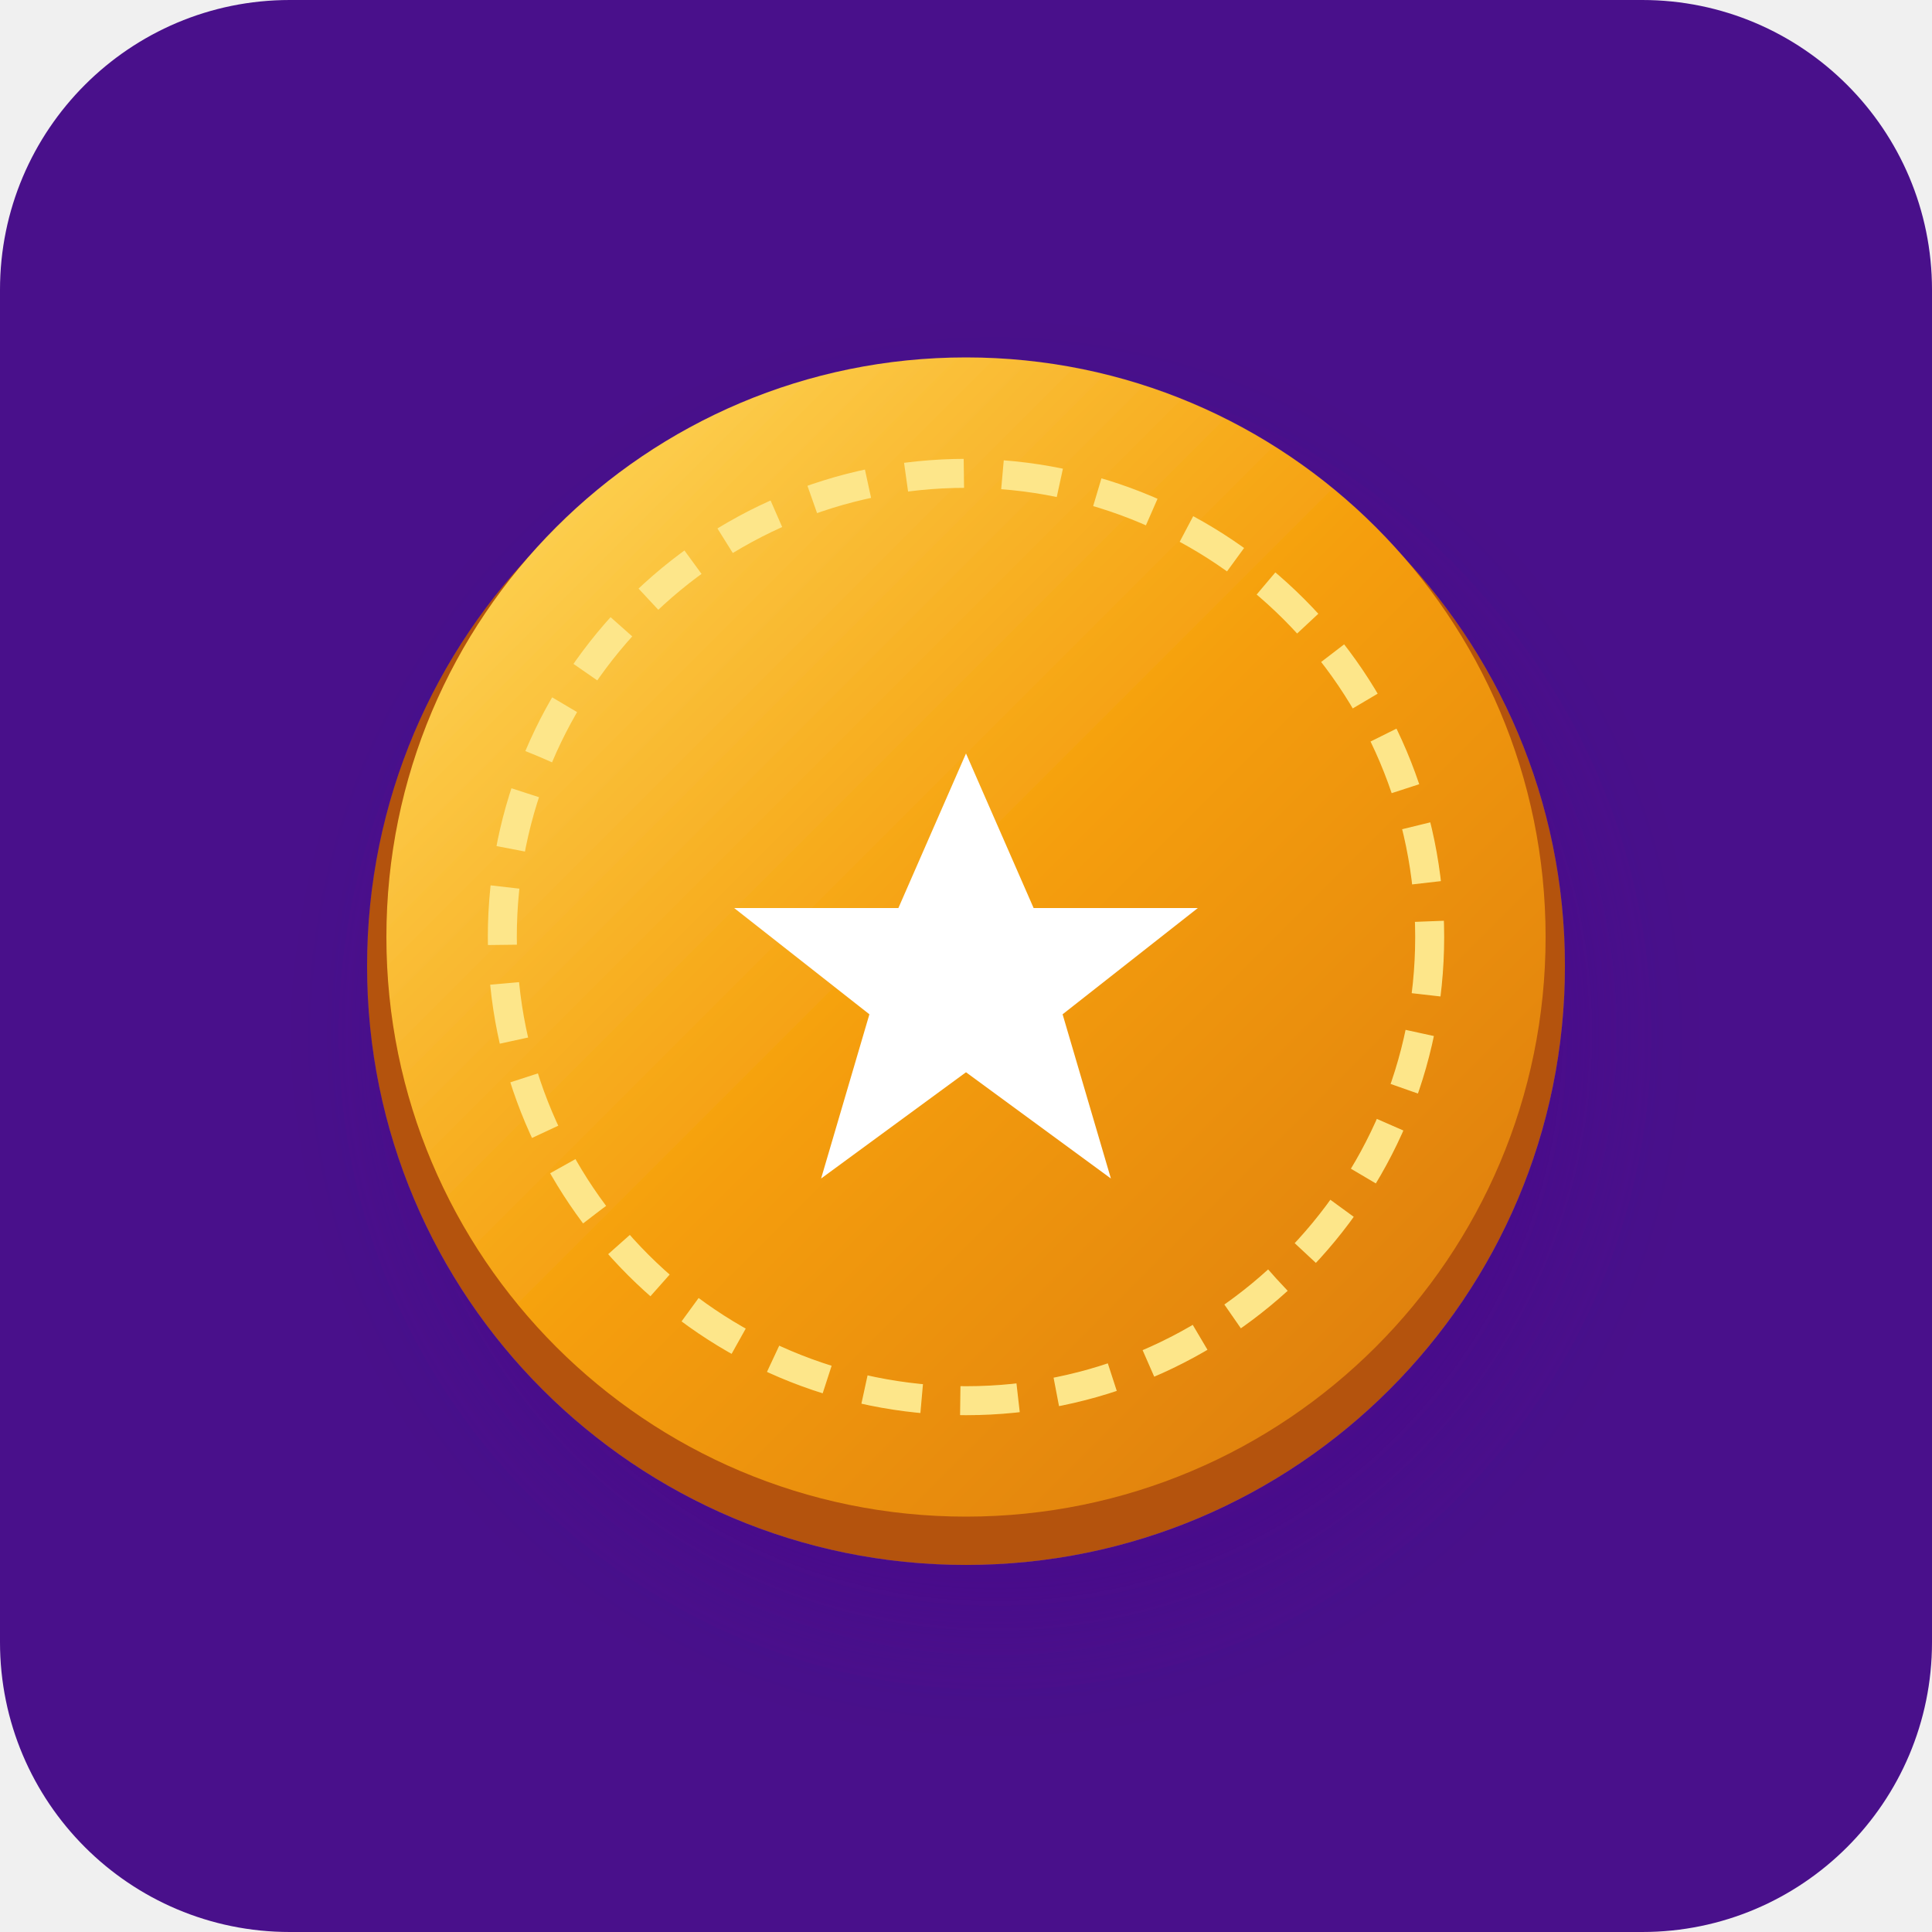
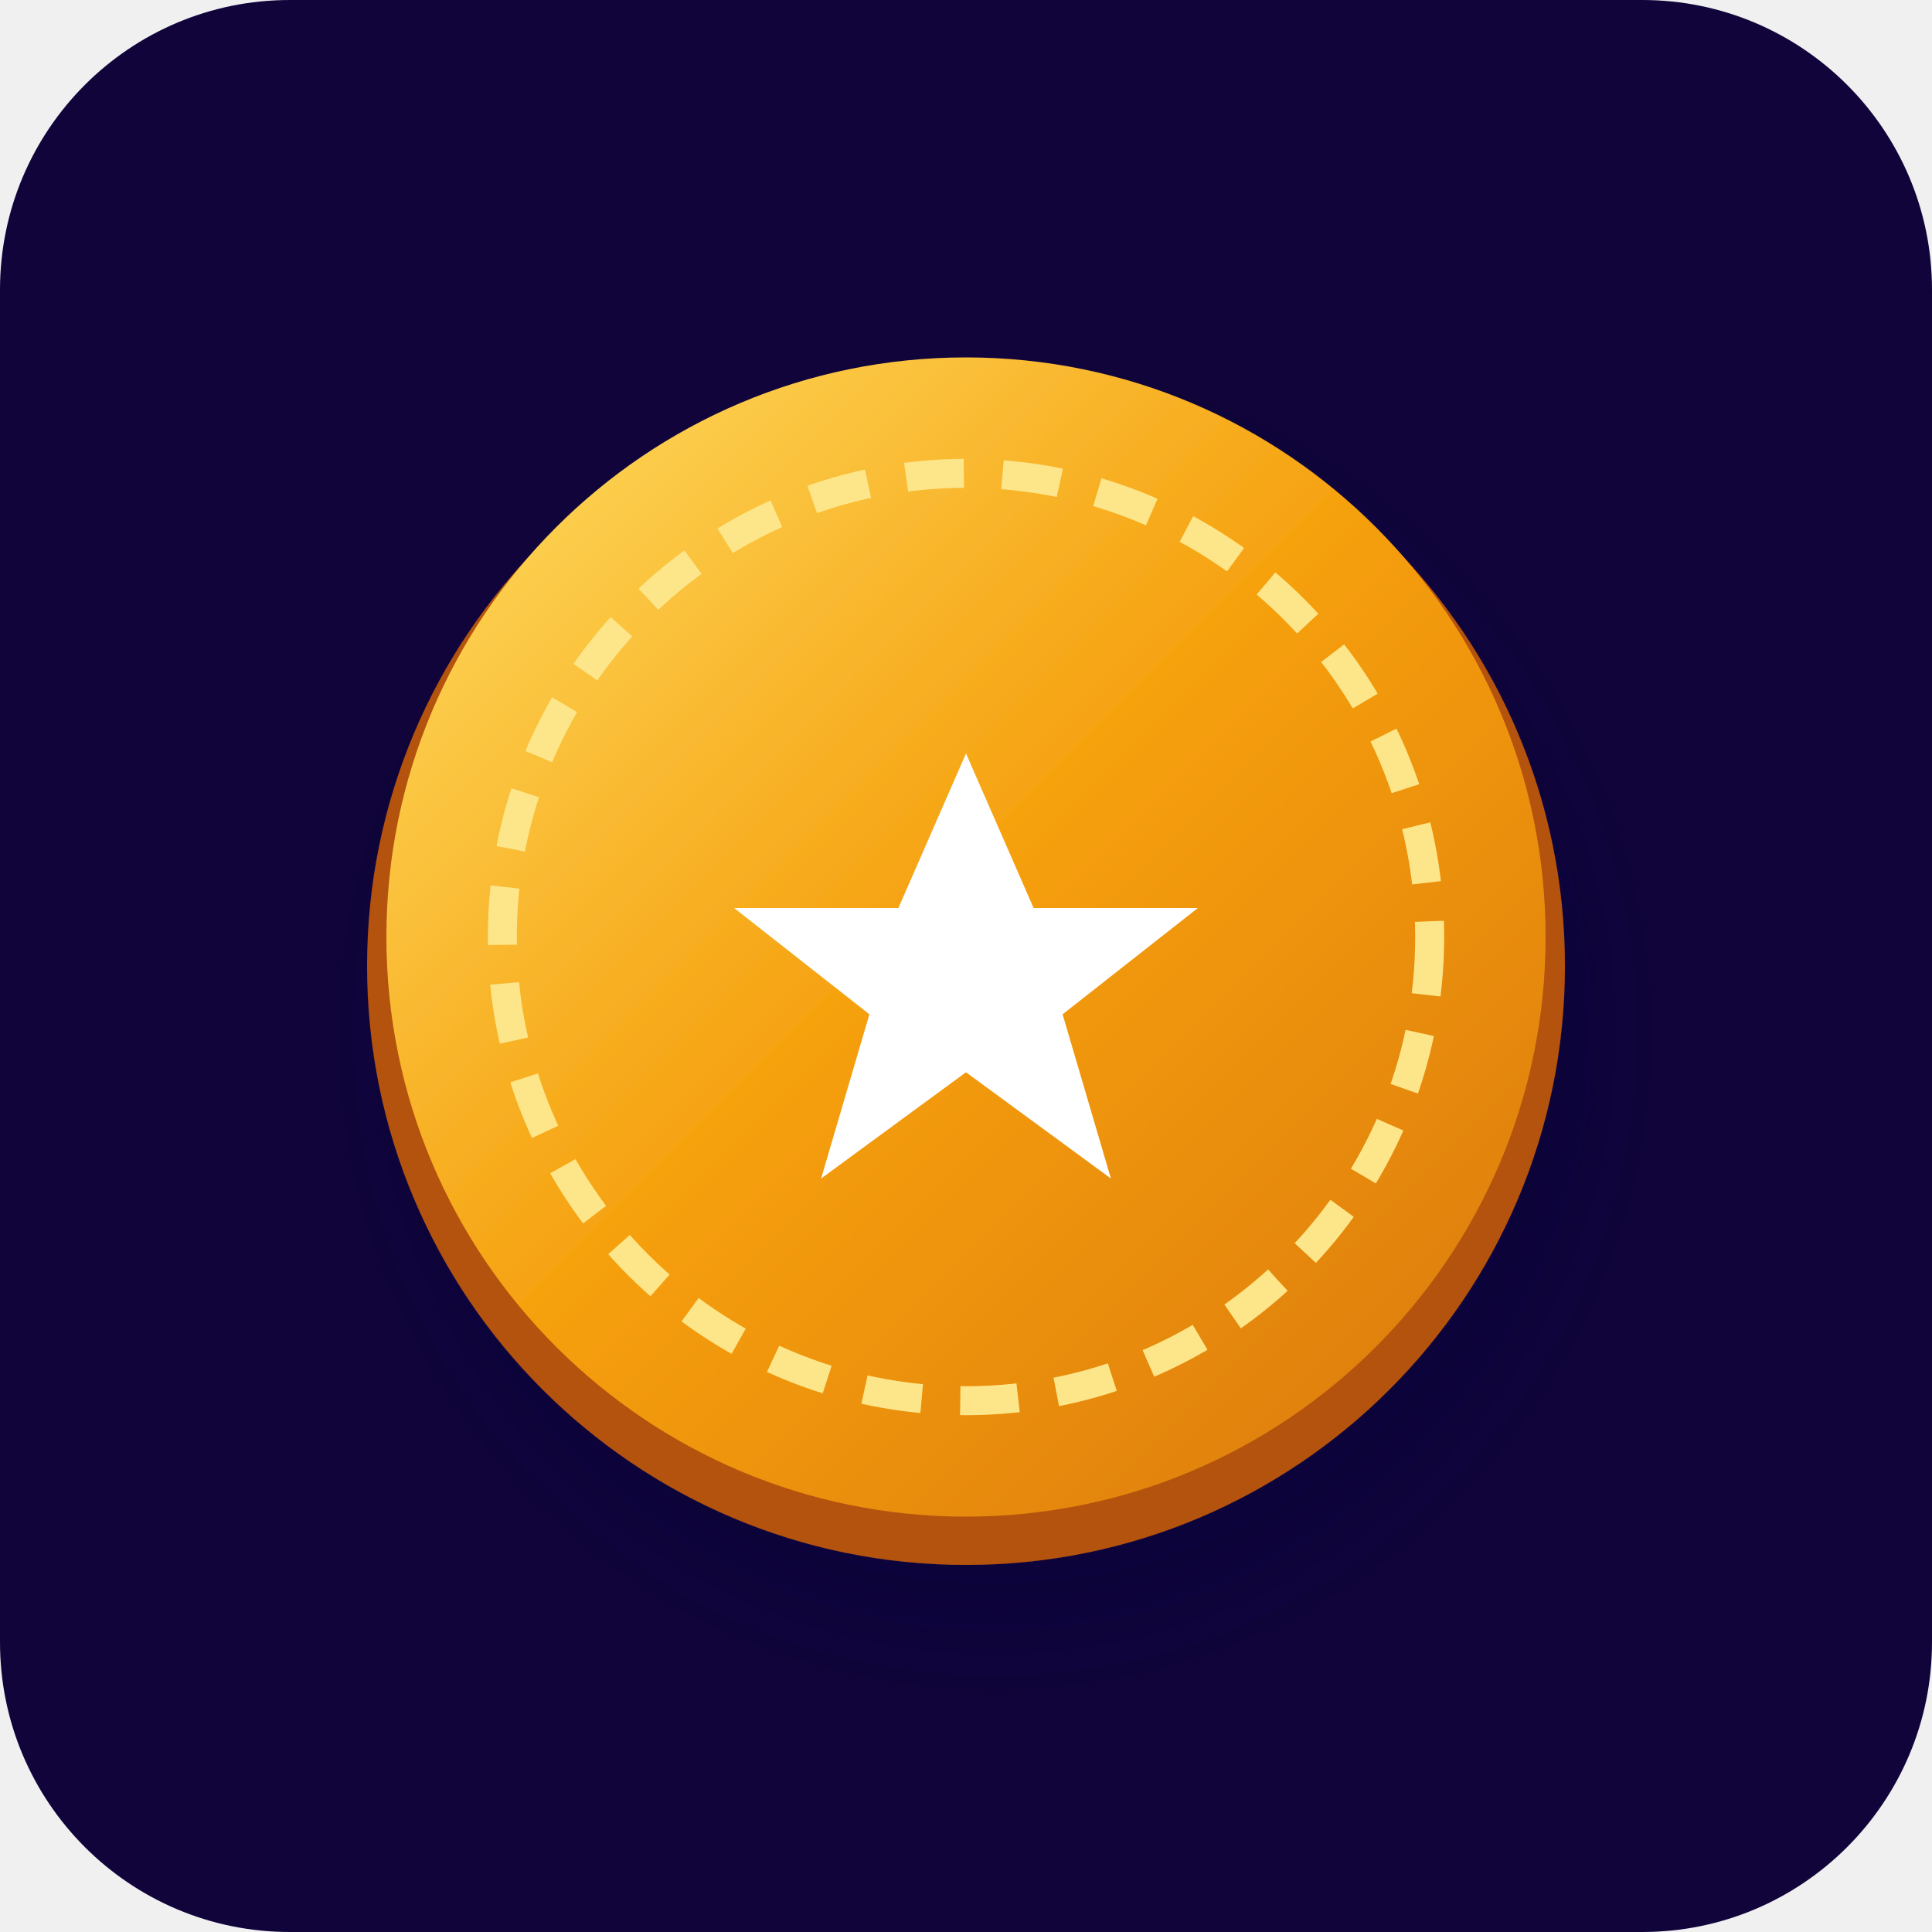
<svg xmlns="http://www.w3.org/2000/svg" viewBox="0 0 200 200" width="200" height="200">
  <defs>
    <linearGradient id="coin-gold" x1="0%" y1="0%" x2="100%" y2="100%">
      <stop offset="0%" stop-color="#FFE066" />
      <stop offset="50%" stop-color="#F59E0B" />
      <stop offset="100%" stop-color="#D97706" />
    </linearGradient>
    <filter id="coin-shadow" x="-20%" y="-20%" width="140%" height="140%">
-       <feDropShadow dx="3" dy="7" stdDeviation="5" flood-color="#49108B" flood-opacity="0.3" />
+       <feDropShadow dx="3" dy="7" stdDeviation="5" flood-color="#10043B" flood-opacity="0.3" />
    </filter>
  </defs>
-   <rect width="200" height="200" rx="30" fill="#49108B" />
+   <rect width="200" height="200" rx="30" fill="#10043B" />
  <g transform="translate(100, 100)" filter="url(#coin-shadow)">
    <circle cx="0" cy="0" r="62" fill="#B45309" />
    <circle cx="0" cy="-3" r="60" fill="url(#coin-gold)" />
    <circle cx="0" cy="-3" r="48" fill="none" stroke="#FDE68A" stroke-width="3" stroke-dasharray="6,4" />
    <polygon points="0,-22 7,-6 24,-6 10,5 15,22 0,11 -15,22 -10,5 -24,-6 -7,-6" fill="#FFF" />
  </g>
</svg>
